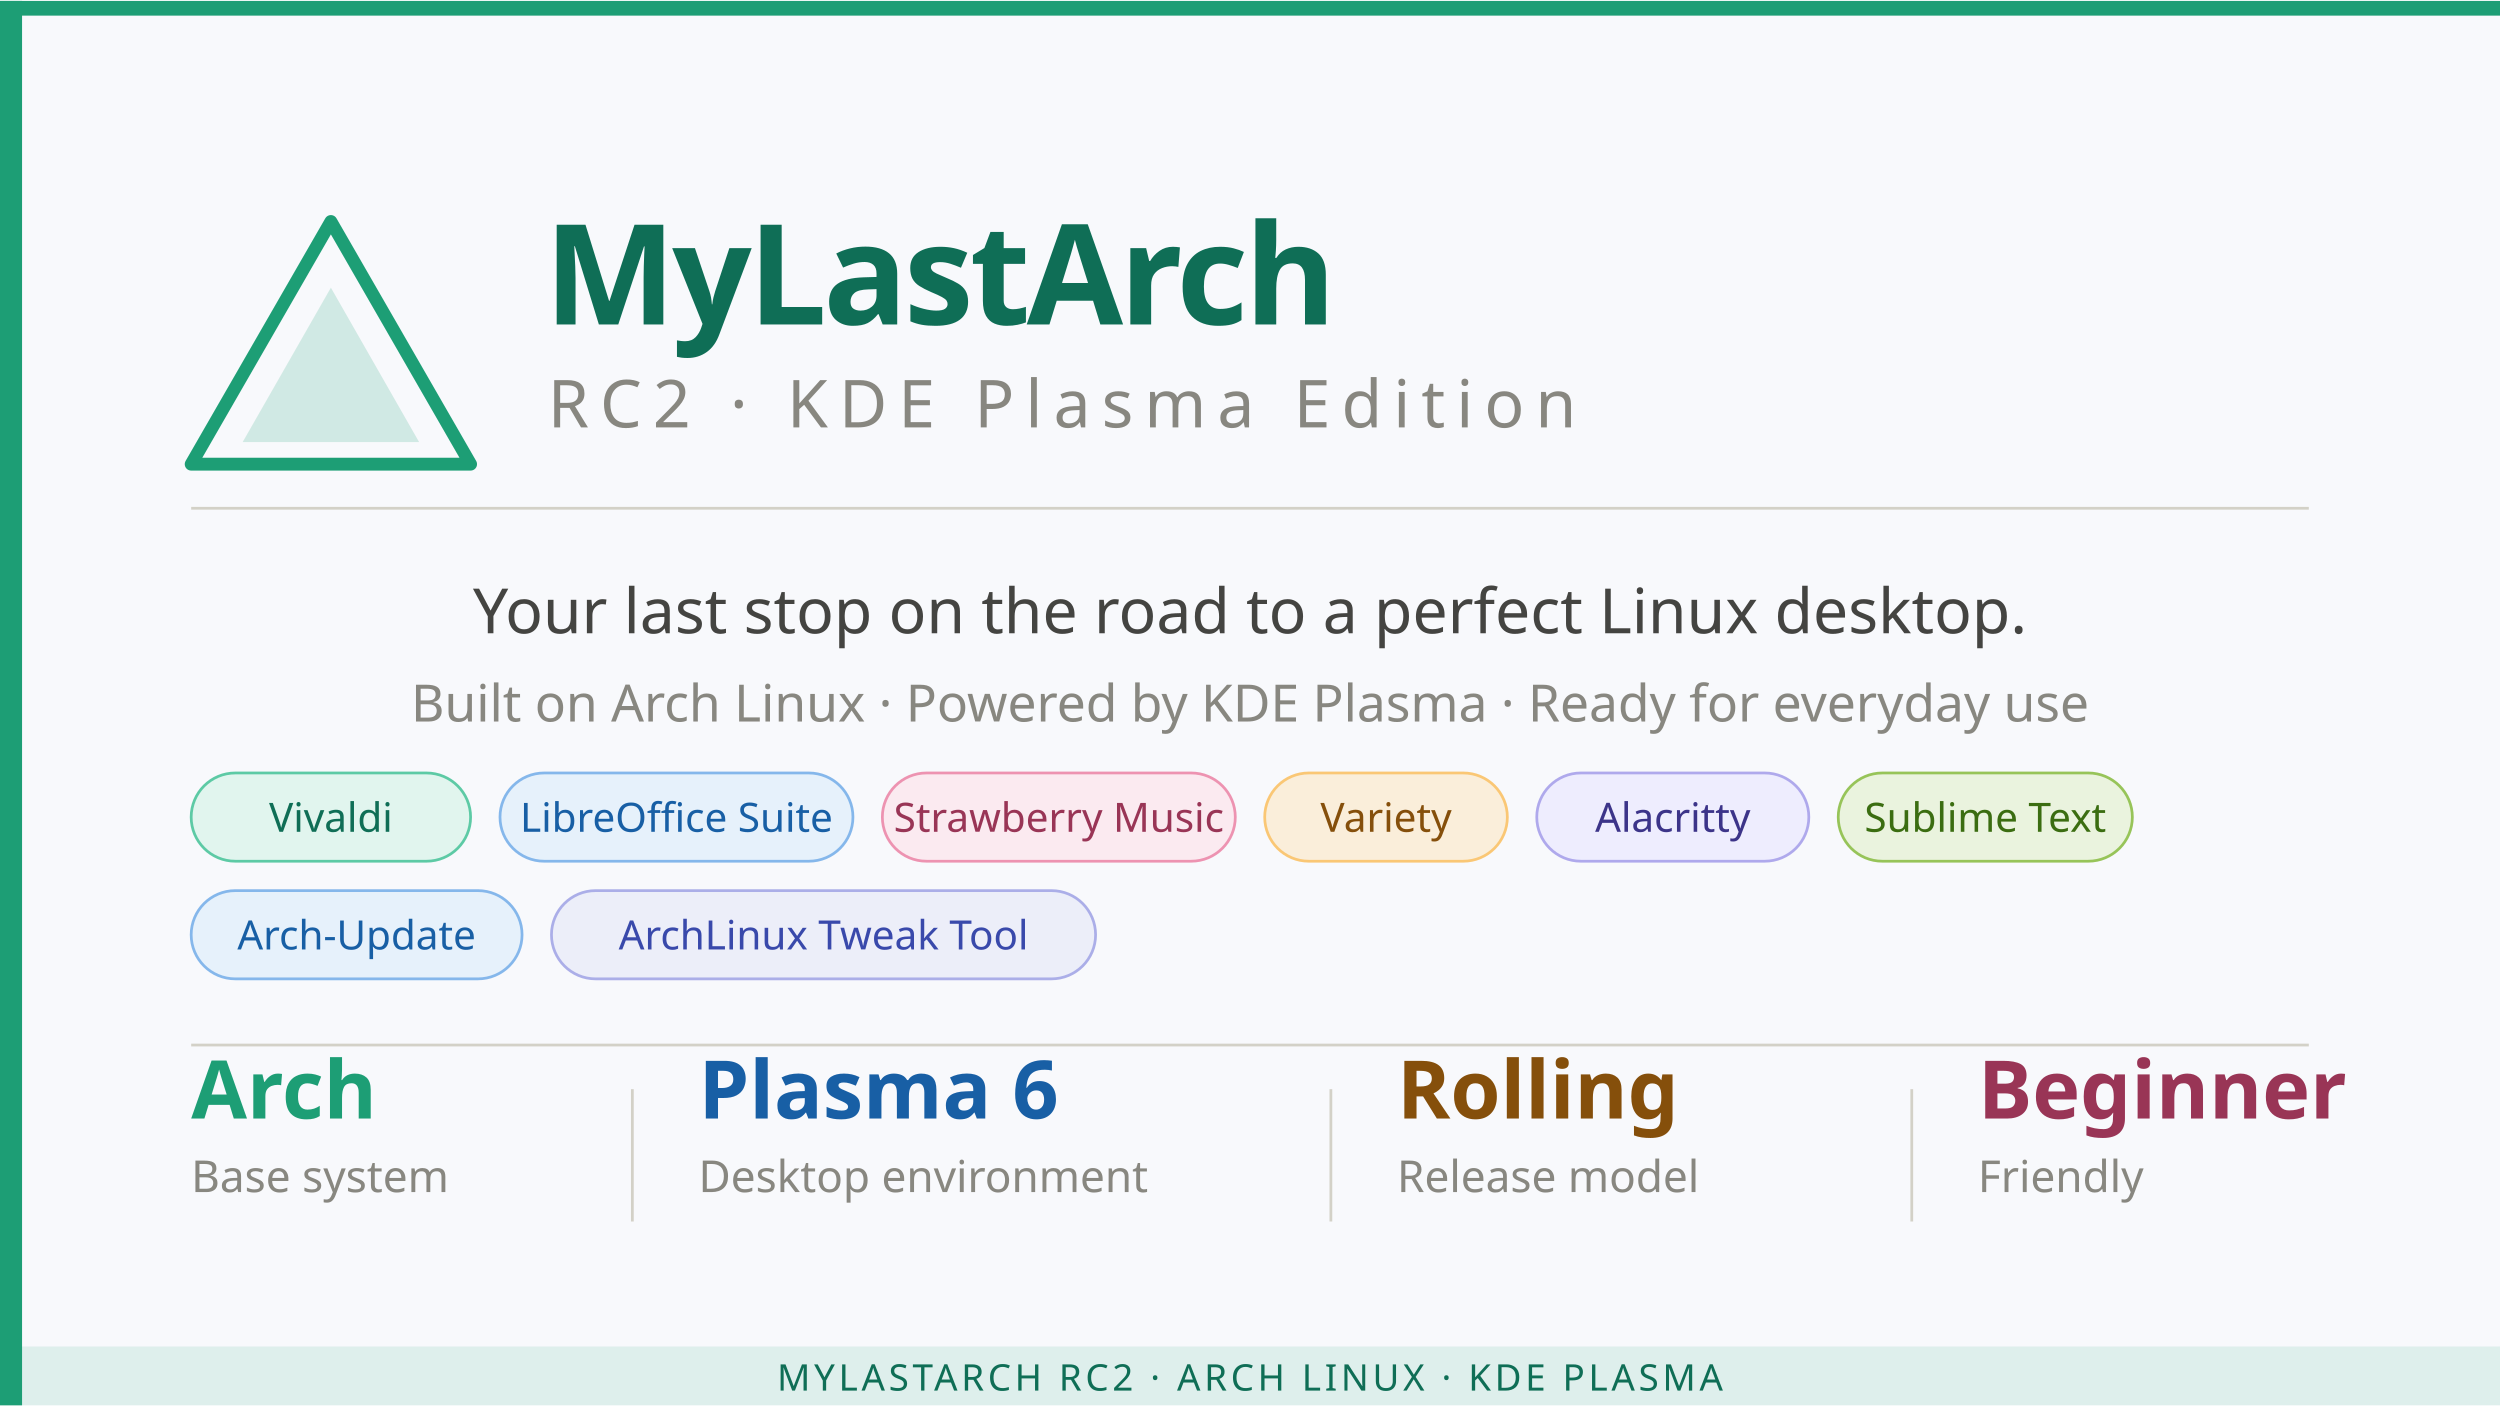
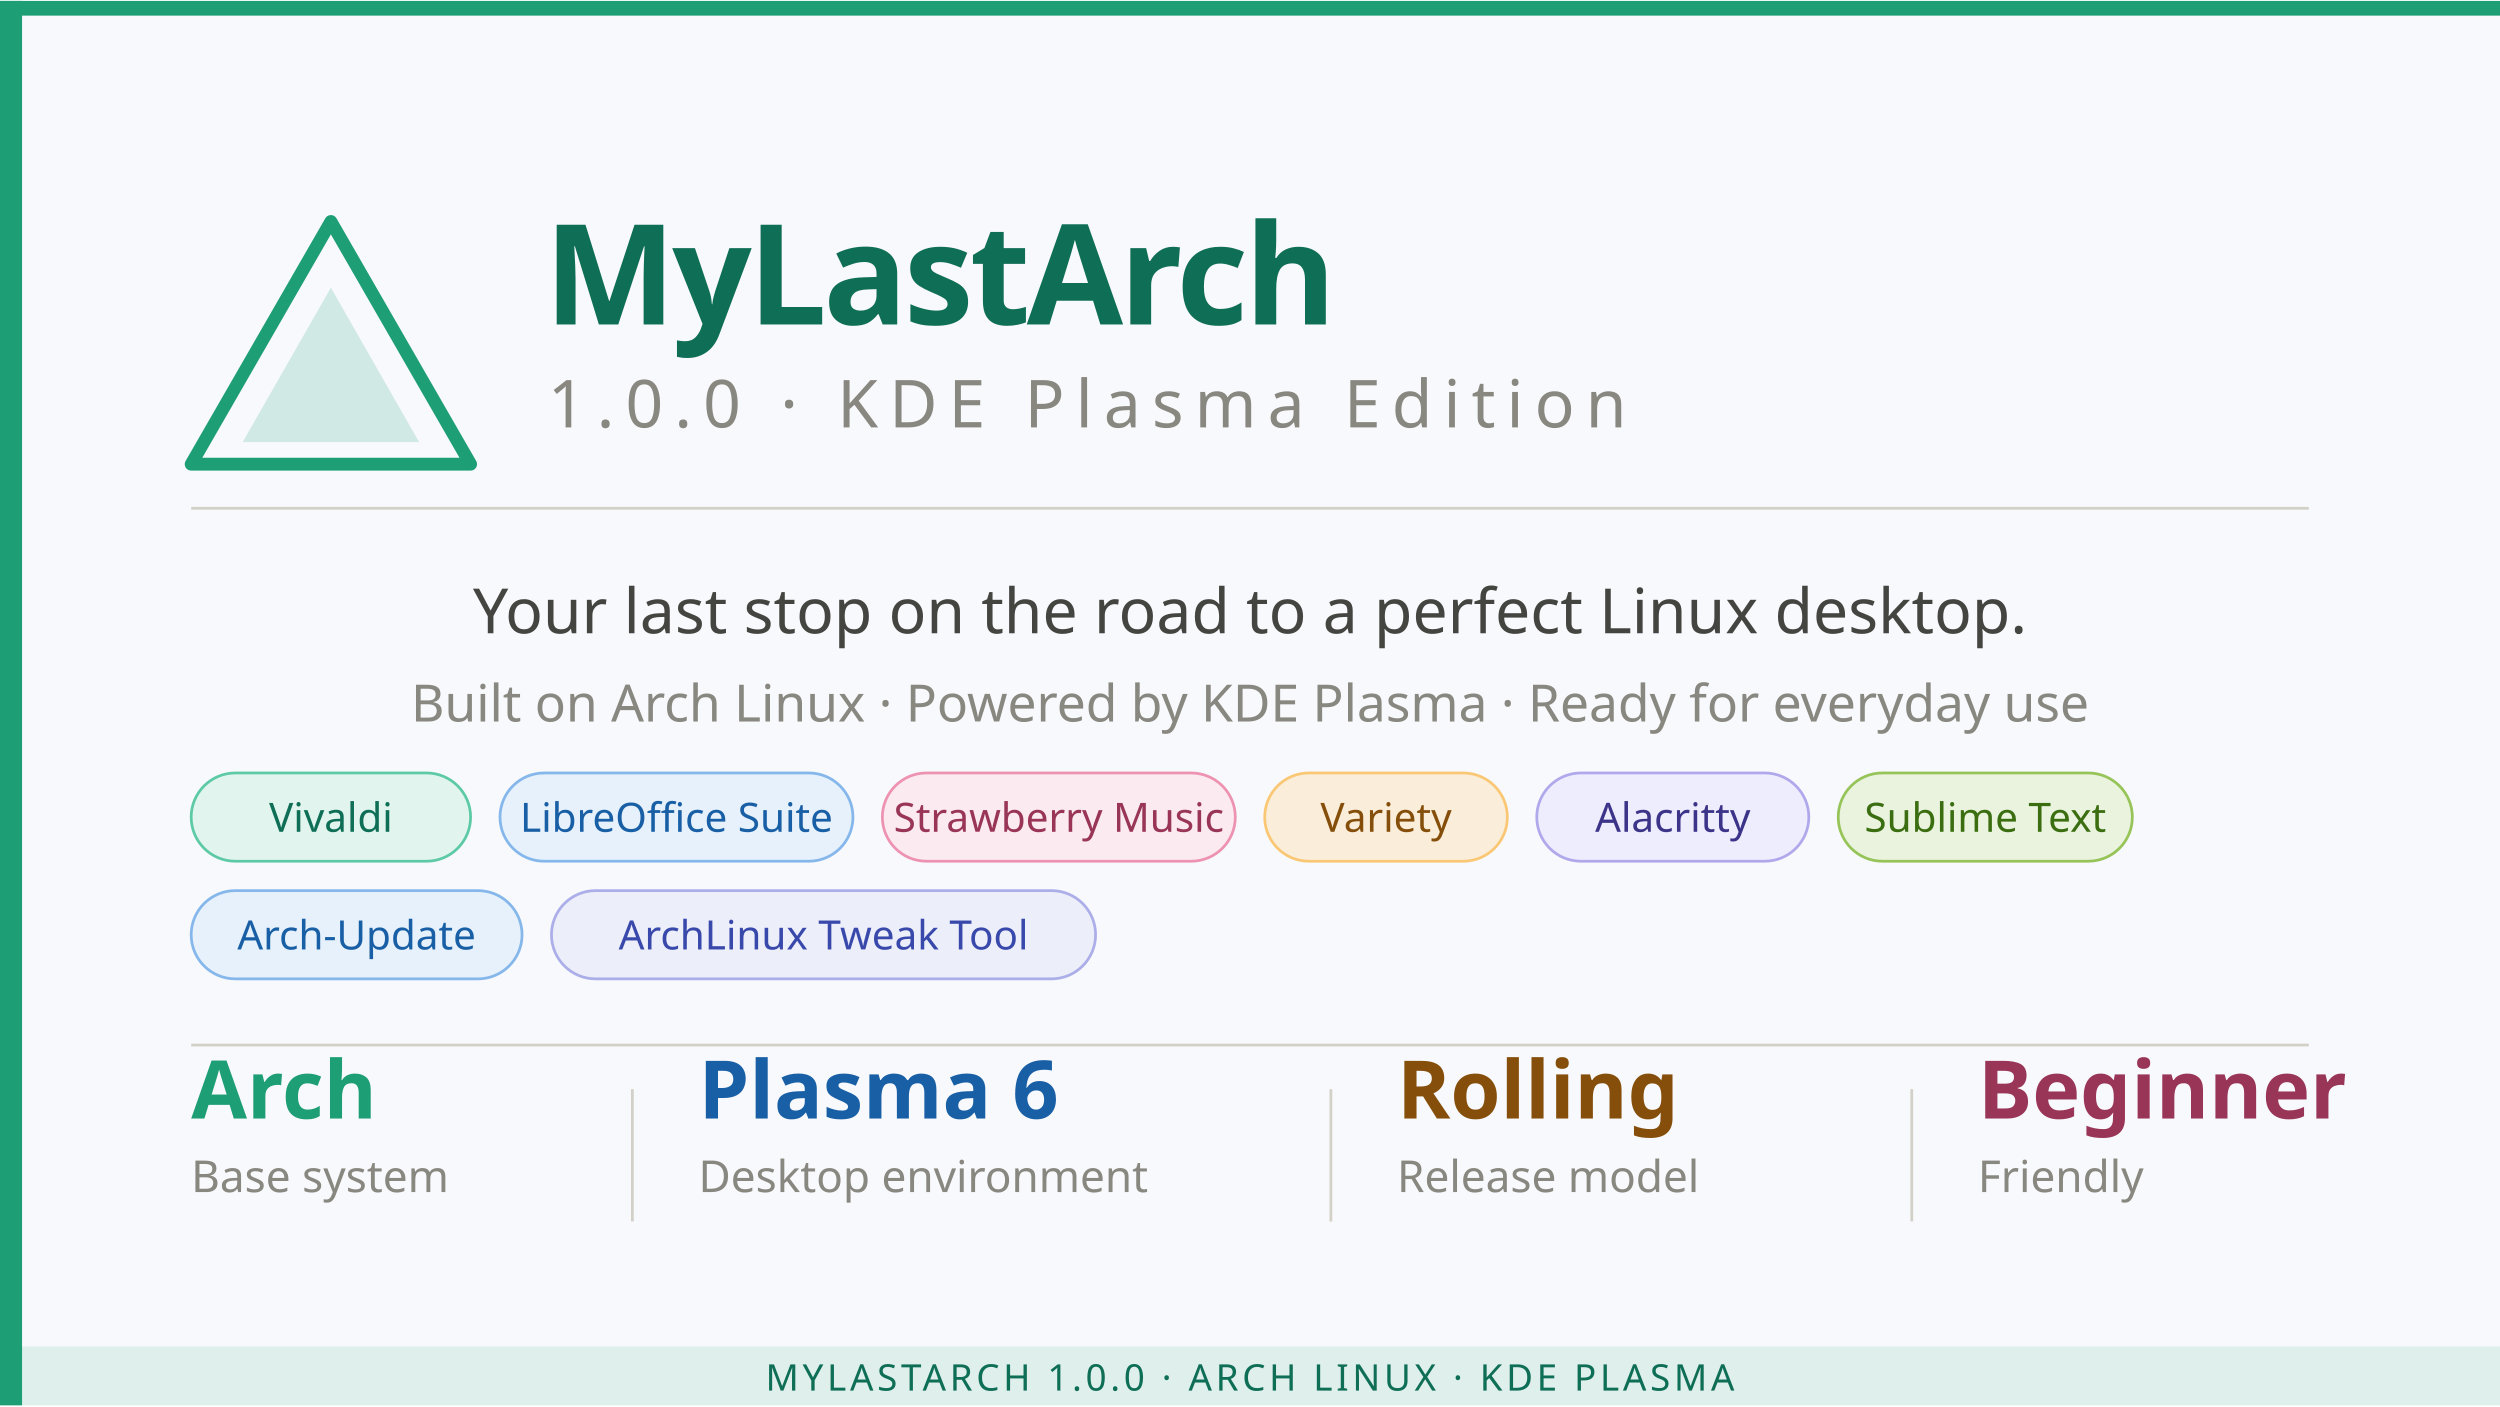
<svg xmlns="http://www.w3.org/2000/svg" width="1920" height="1080" viewBox="0 0 680 382">
  <rect width="680" height="382" fill="#F8F9FC" />
  <rect x="0" y="0" width="680" height="4" fill="#1D9E75" />
  <rect x="0" y="0" width="6" height="382" fill="#1D9E75" />
  <g transform="translate(52, 60)">
    <polygon points="38,0 76,66 0,66" fill="none" stroke="#1D9E75" stroke-width="3.5" stroke-linejoin="round" />
    <polygon points="38,18 62,60 14,60" fill="#1D9E75" opacity="0.18" />
  </g>
  <text x="148" y="88" font-family="sans-serif" font-size="38" font-weight="700" fill="#0F6E56" letter-spacing="-1">MyLastArch</text>
-   <text x="149" y="116" font-family="sans-serif" font-size="18" font-weight="400" fill="#888780" letter-spacing="3">RC2  ·  KDE Plasma Edition</text>
+   <text x="149" y="116" font-family="sans-serif" font-size="18" font-weight="400" fill="#888780" letter-spacing="3">1.0.0  ·  KDE Plasma Edition</text>
  <line x1="52" y1="138" x2="628" y2="138" stroke="#D3D1C7" stroke-width="0.75" />
  <text x="340" y="172" font-family="sans-serif" font-size="17" font-weight="400" fill="#444441" text-anchor="middle">Your last stop on the road to a perfect Linux desktop.</text>
  <text x="340" y="196" font-family="sans-serif" font-size="14" font-weight="400" fill="#888780" text-anchor="middle">Built on Arch Linux · Powered by KDE Plasma · Ready for everyday use</text>
  <g transform="translate(52, 210)">
    <rect x="0" y="0" width="76" height="24" rx="12" fill="#E1F5EE" stroke="#5DCAA5" stroke-width="0.75" />
    <text x="38" y="16" font-family="sans-serif" font-size="11" fill="#0F6E56" text-anchor="middle">Vivaldi</text>
    <rect x="84" y="0" width="96" height="24" rx="12" fill="#E6F1FB" stroke="#85B7EB" stroke-width="0.75" />
    <text x="132" y="16" font-family="sans-serif" font-size="11" fill="#185FA5" text-anchor="middle">LibreOffice Suite</text>
    <rect x="188" y="0" width="96" height="24" rx="12" fill="#FBEAF0" stroke="#ED93B1" stroke-width="0.75" />
    <text x="236" y="16" font-family="sans-serif" font-size="11" fill="#993556" text-anchor="middle">Strawberry Music</text>
    <rect x="292" y="0" width="66" height="24" rx="12" fill="#FAEEDA" stroke="#FAC775" stroke-width="0.75" />
    <text x="325" y="16" font-family="sans-serif" font-size="11" fill="#854F0B" text-anchor="middle">Variety</text>
    <rect x="366" y="0" width="74" height="24" rx="12" fill="#EEEDFE" stroke="#AFA9EC" stroke-width="0.75" />
    <text x="403" y="16" font-family="sans-serif" font-size="11" fill="#3C3489" text-anchor="middle">Alacritty</text>
    <rect x="448" y="0" width="80" height="24" rx="12" fill="#EAF3DE" stroke="#97C459" stroke-width="0.75" />
    <text x="488" y="16" font-family="sans-serif" font-size="11" fill="#3B6D11" text-anchor="middle">Sublime Text</text>
  </g>
  <g transform="translate(52, 242)">
    <rect x="0" y="0" width="90" height="24" rx="12" fill="#E6F1FB" stroke="#85B7EB" stroke-width="0.75" />
    <text x="45" y="16" font-family="sans-serif" font-size="11" fill="#185FA5" text-anchor="middle">Arch-Update</text>
    <rect x="98" y="0" width="148" height="24" rx="12" fill="#ECEEF9" stroke="#ABAEE8" stroke-width="0.75" />
    <text x="172" y="16" font-family="sans-serif" font-size="11" fill="#3949AB" text-anchor="middle">ArchLinux Tweak Tool</text>
  </g>
  <line x1="52" y1="284" x2="628" y2="284" stroke="#D3D1C7" stroke-width="0.75" />
  <g transform="translate(52, 304)">
    <text x="0" y="0" font-family="sans-serif" font-size="22" font-weight="700" fill="#1D9E75">Arch</text>
    <text x="0" y="20" font-family="sans-serif" font-size="12" fill="#888780">Base system</text>
    <line x1="120" y1="-8" x2="120" y2="28" stroke="#D3D1C7" stroke-width="0.75" />
    <text x="138" y="0" font-family="sans-serif" font-size="22" font-weight="700" fill="#185FA5">Plasma 6</text>
    <text x="138" y="20" font-family="sans-serif" font-size="12" fill="#888780">Desktop environment</text>
    <line x1="310" y1="-8" x2="310" y2="28" stroke="#D3D1C7" stroke-width="0.75" />
    <text x="328" y="0" font-family="sans-serif" font-size="22" font-weight="700" fill="#854F0B">Rolling</text>
    <text x="328" y="20" font-family="sans-serif" font-size="12" fill="#888780">Release model</text>
    <line x1="468" y1="-8" x2="468" y2="28" stroke="#D3D1C7" stroke-width="0.75" />
    <text x="486" y="0" font-family="sans-serif" font-size="22" font-weight="700" fill="#993556">Beginner</text>
    <text x="486" y="20" font-family="sans-serif" font-size="12" fill="#888780">Friendly</text>
  </g>
  <rect x="0" y="366" width="680" height="16" fill="#1D9E75" opacity="0.12" />
-   <text x="340" y="378" font-family="sans-serif" font-size="10" fill="#0F6E56" text-anchor="middle" letter-spacing="1">MYLASTARCH RC2  ·  ARCH LINUX  ·  KDE PLASMA</text>
+   <text x="340" y="378" font-family="sans-serif" font-size="10" fill="#0F6E56" text-anchor="middle" letter-spacing="1">MYLASTARCH 1.0.0  ·  ARCH LINUX  ·  KDE PLASMA</text>
</svg>
